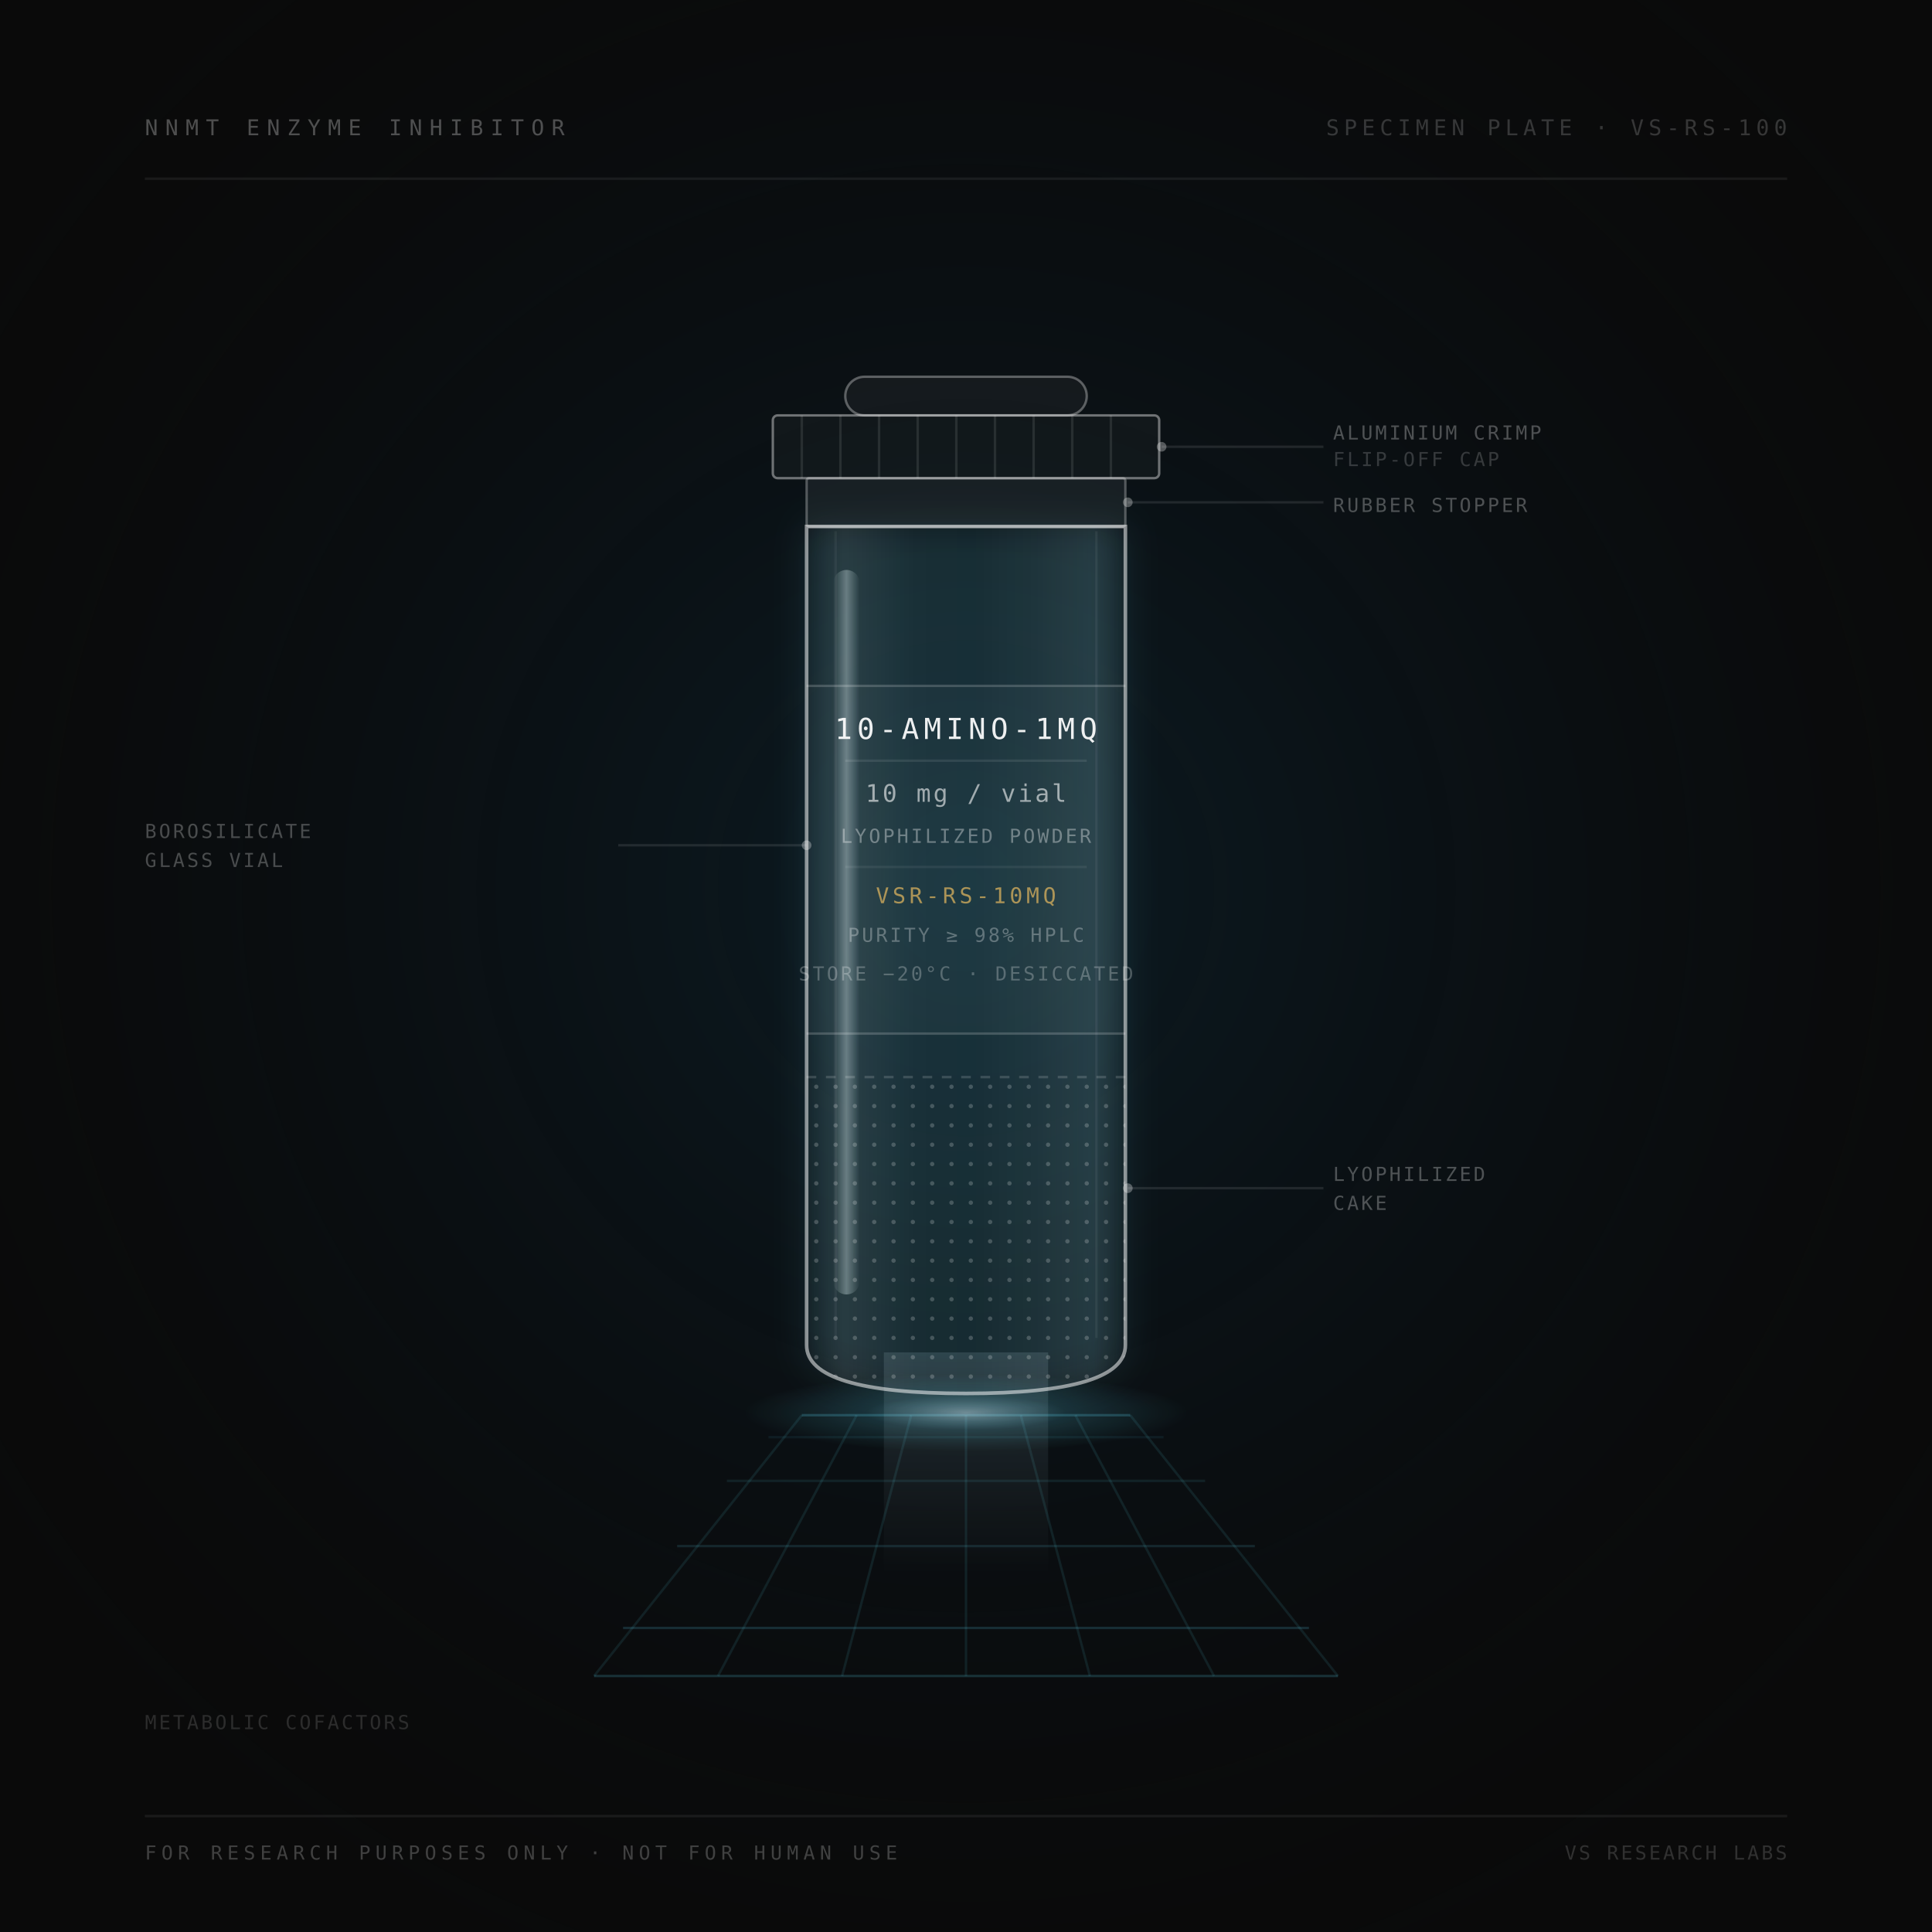
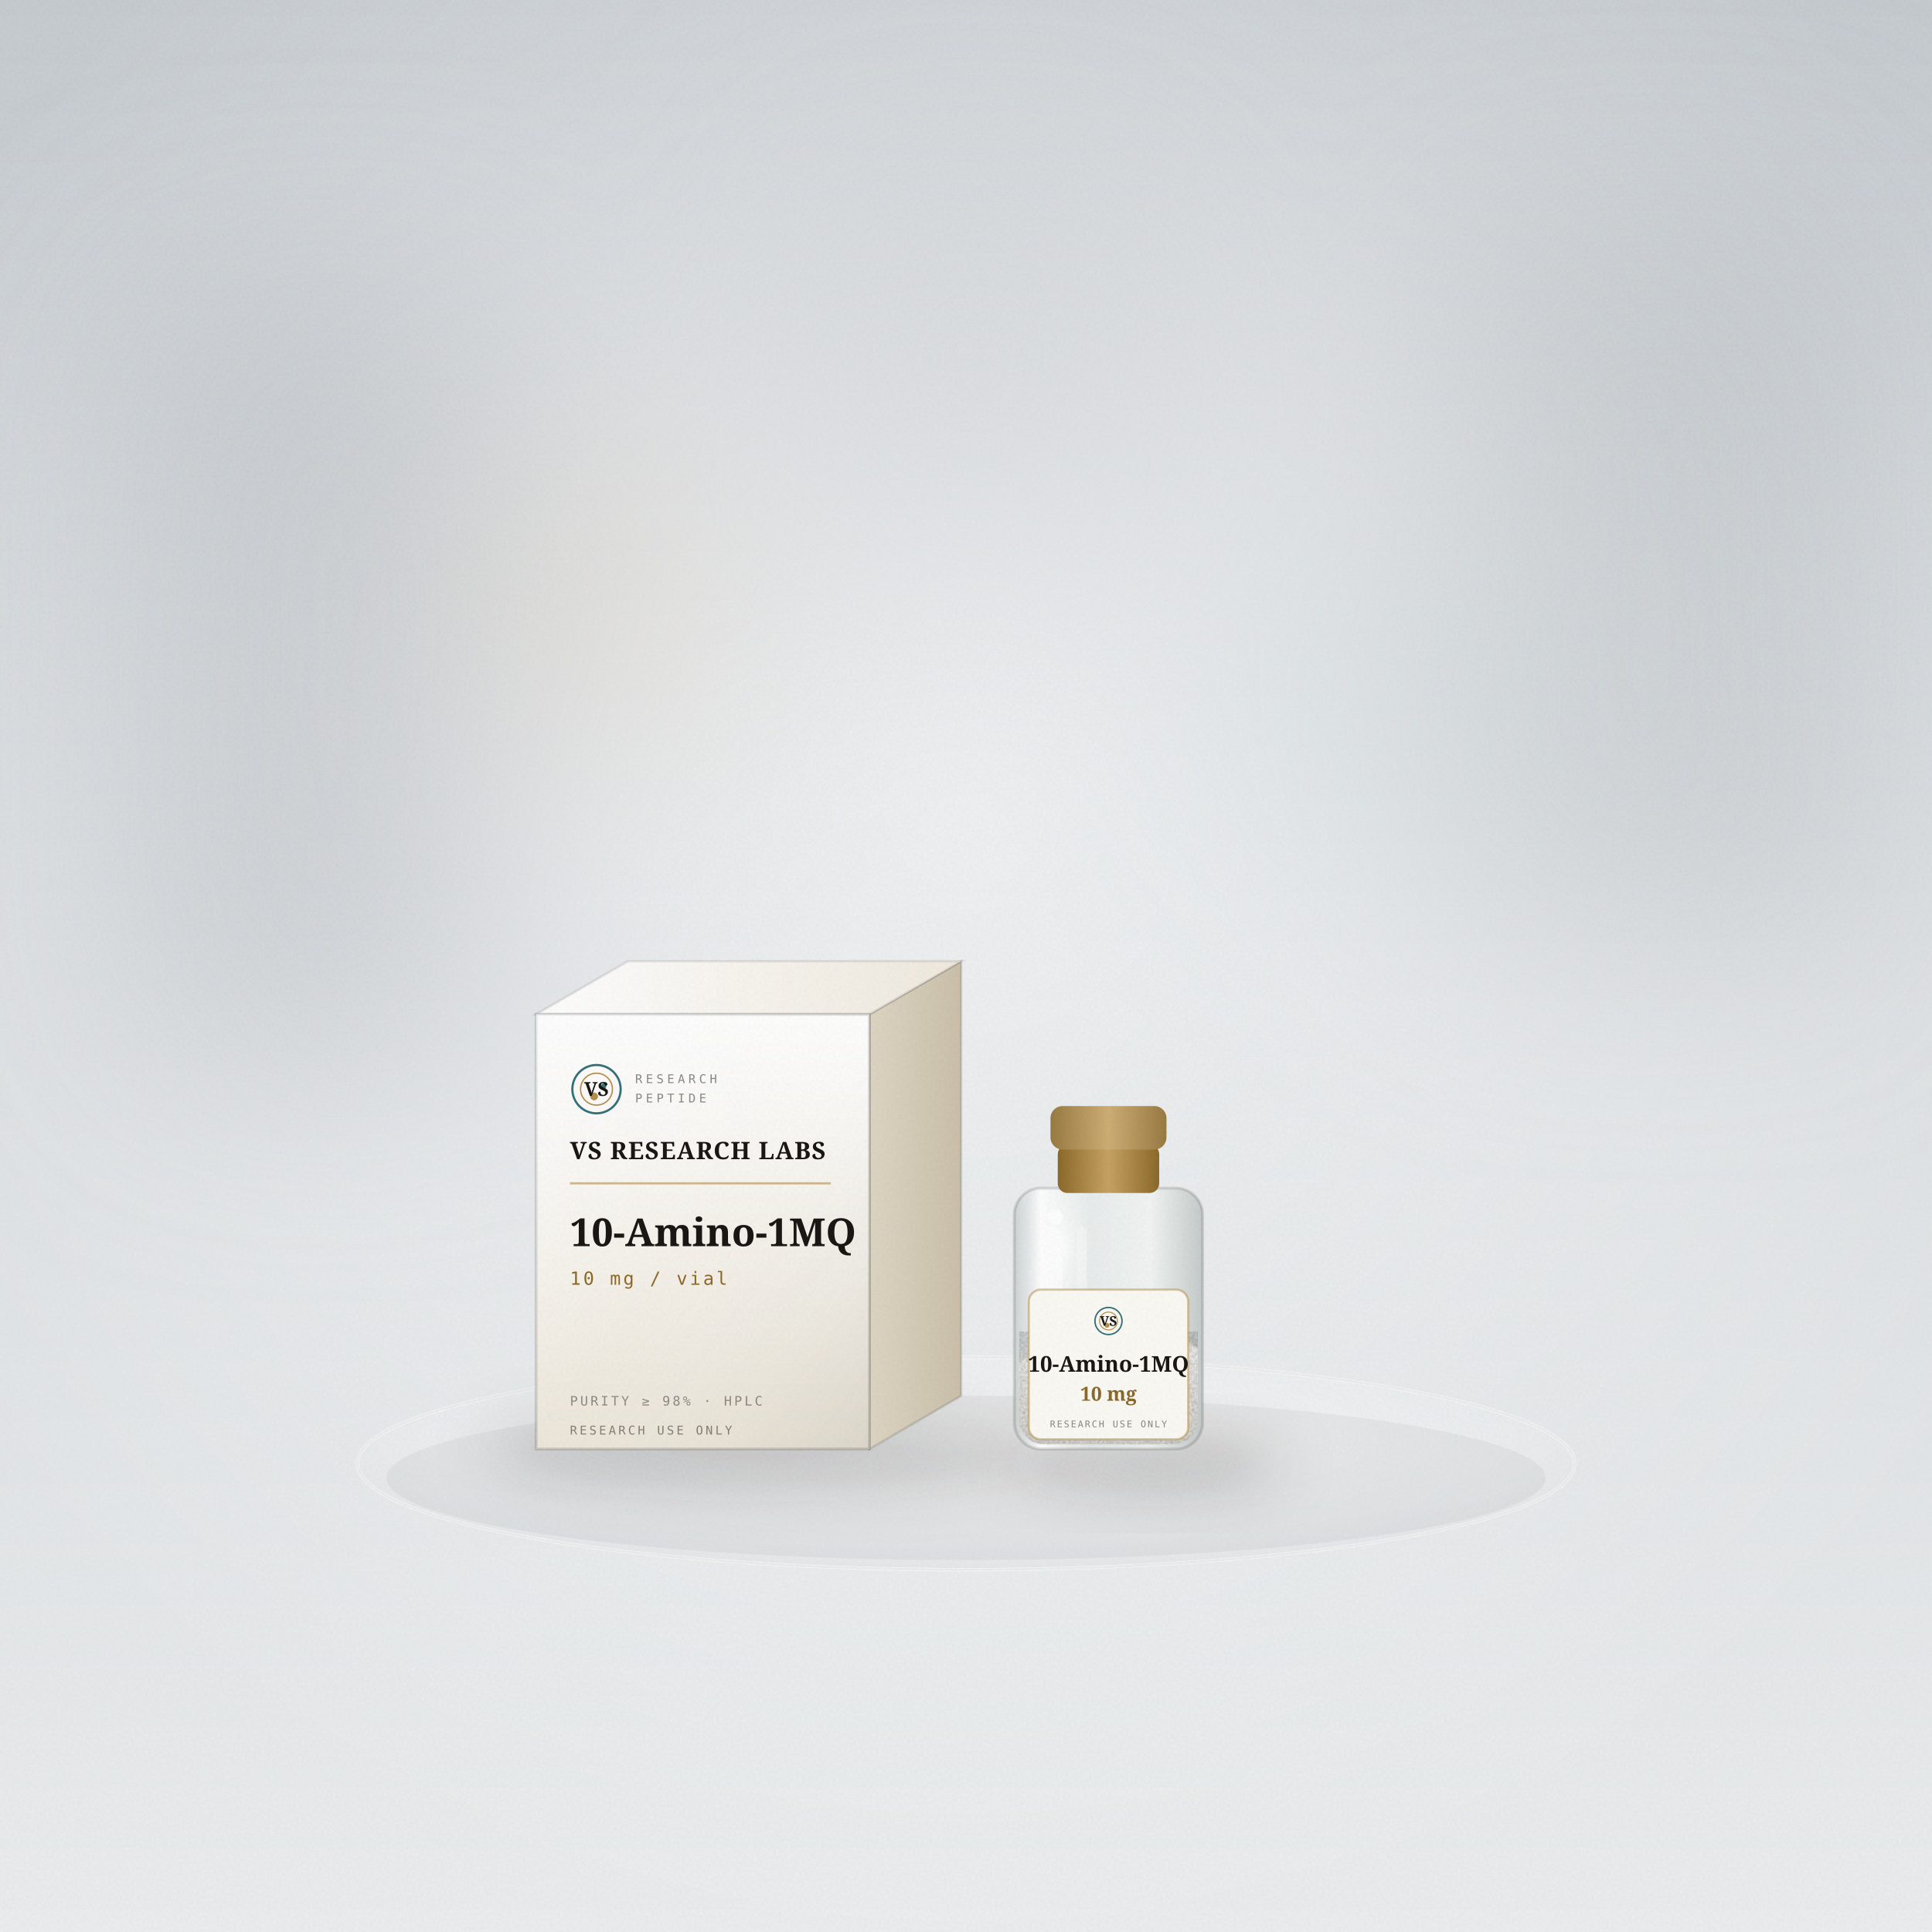
- <svg xmlns="http://www.w3.org/2000/svg" viewBox="0 0 800 800">
+ <svg xmlns="http://www.w3.org/2000/svg" viewBox="0 0 800 800" width="800" height="800" role="img" aria-label="10-Amino-1MQ 10 mg — research carton and vial">
  <defs>
-     <pattern id="lyoDots" width="8" height="8" patternUnits="userSpaceOnUse">
-       <circle cx="2" cy="2" r="0.9" fill="rgba(255,255,255,0.2)" />
-     </pattern>
-     <clipPath id="vialFill">
-       <path d="M333 446 L333 557 Q333 576 400 576 Q467 576 467 557 L467 446 Z" />
+     <linearGradient id="lab" x1="0" y1="0" x2="0" y2="1">
+       <stop offset="0" stop-color="#C7CCD1" />
+       <stop offset="0.5" stop-color="#DCE0E3" />
+       <stop offset="1" stop-color="#ECEEEF" />
+     </linearGradient>
+     <radialGradient id="key" cx="50%" cy="42%" r="60%">
+       <stop offset="0" stop-color="#FFFFFF" stop-opacity="0.6" />
+       <stop offset="1" stop-color="#FFFFFF" stop-opacity="0" />
+     </radialGradient>
+     <filter id="blurXl" x="-60%" y="-60%" width="220%" height="220%">
+       <feGaussianBlur stdDeviation="42" />
+     </filter>
+     <filter id="shadow" x="-70%" y="-70%" width="240%" height="240%">
+       <feGaussianBlur stdDeviation="12" />
+     </filter>
+     <radialGradient id="disc" cx="50%" cy="38%" r="70%">
+       <stop offset="0" stop-color="#FFFFFF" stop-opacity="0.85" />
+       <stop offset="0.7" stop-color="#EDEFF1" stop-opacity="0.5" />
+       <stop offset="1" stop-color="#D7DBDE" stop-opacity="0.35" />
+     </radialGradient>
+     <linearGradient id="boxFront" x1="0" y1="0" x2="0" y2="1">
+       <stop offset="0" stop-color="#FFFFFF" />
+       <stop offset="1" stop-color="#EEE8DB" />
+     </linearGradient>
+     <linearGradient id="boxTop" x1="0" y1="0" x2="1" y2="0">
+       <stop offset="0" stop-color="#FFFFFF" />
+       <stop offset="1" stop-color="#F1EBDF" />
+     </linearGradient>
+     <linearGradient id="boxSide" x1="0" y1="0" x2="1" y2="0">
+       <stop offset="0" stop-color="#DED6C4" />
+       <stop offset="1" stop-color="#CBC1AB" />
+     </linearGradient>
+     <linearGradient id="boxDiag" x1="0" y1="0" x2="1" y2="1">
+       <stop offset="0" stop-color="#FFFFFF" stop-opacity="0.5" />
+       <stop offset="0.5" stop-color="#FFFFFF" stop-opacity="0" />
+       <stop offset="1" stop-color="#1A1714" stop-opacity="0.08" />
+     </linearGradient>
+     <linearGradient id="glass" x1="0" y1="0" x2="1" y2="0">
+       <stop offset="0" stop-color="#C9D0CF" stop-opacity="0.85" />
+       <stop offset="0.14" stop-color="#FFFFFF" stop-opacity="0.95" />
+       <stop offset="0.4" stop-color="#E9EEEC" stop-opacity="0.7" />
+       <stop offset="0.72" stop-color="#F4F7F5" stop-opacity="0.8" />
+       <stop offset="1" stop-color="#BEC6C4" stop-opacity="0.85" />
+     </linearGradient>
+     <linearGradient id="powder" x1="0" y1="0" x2="0" y2="1">
+       <stop offset="0" stop-color="#FFFFFF" />
+       <stop offset="1" stop-color="#E4E2DB" />
+     </linearGradient>
+     <filter id="grain">
+       <feTurbulence type="fractalNoise" baseFrequency="0.9" numOctaves="2" seed="7" result="n" />
+       <feColorMatrix in="n" type="matrix" values="0 0 0 0 0  0 0 0 0 0  0 0 0 0 0  0 0 0 0.6 0" />
+     </filter>
+     <filter id="film" x="0" y="0" width="100%" height="100%">
+       <feTurbulence type="fractalNoise" baseFrequency="0.85" numOctaves="2" seed="3" result="n" />
+       <feColorMatrix in="n" type="matrix" values="0 0 0 0 0  0 0 0 0 0  0 0 0 0 0  0 0 0 0.05 0" />
+     </filter>
+     <radialGradient id="spec" cx="50%" cy="50%" r="50%">
+       <stop offset="0" stop-color="#FFFFFF" stop-opacity="0.95" />
+       <stop offset="0.5" stop-color="#FFFFFF" stop-opacity="0.22" />
+       <stop offset="1" stop-color="#FFFFFF" stop-opacity="0" />
+     </radialGradient>
+     <linearGradient id="cap" x1="0" y1="0" x2="1" y2="0">
+       <stop offset="0" stop-color="#8C6A2A" />
+       <stop offset="0.5" stop-color="#C7A463" />
+       <stop offset="1" stop-color="#8C6A2A" />
+     </linearGradient>
+     <clipPath id="vialclip">
+       <rect x="2" y="42" width="74" height="104" rx="10" />
    </clipPath>
-     <radialGradient id="bgDepth" cx="0.5" cy="0.46" r="0.62">
-       <stop offset="0" stop-color="#0e2a38" stop-opacity="0.55" />
-       <stop offset="0.55" stop-color="#0a1822" stop-opacity="0.28" />
-       <stop offset="1" stop-color="#0a0a0a" stop-opacity="0" />
-     </radialGradient>
-     <radialGradient id="floorPool" cx="0.5" cy="0.5" r="0.5">
-       <stop offset="0" stop-color="#bfeffd" stop-opacity="0.5" />
-       <stop offset="0.45" stop-color="#5EDDF6" stop-opacity="0.16" />
-       <stop offset="1" stop-color="#5EDDF6" stop-opacity="0" />
-     </radialGradient>
-     <linearGradient id="glassBody" x1="0" y1="0" x2="1" y2="0">
-       <stop offset="0" stop-color="#ffffff" stop-opacity="0.02" />
-       <stop offset="0.12" stop-color="#ffffff" stop-opacity="0.085" />
-       <stop offset="0.34" stop-color="#ffffff" stop-opacity="0.015" />
-       <stop offset="0.52" stop-color="#ffffff" stop-opacity="0.008" />
-       <stop offset="0.72" stop-color="#ffffff" stop-opacity="0.04" />
-       <stop offset="0.9" stop-color="#cdeefb" stop-opacity="0.09" />
-       <stop offset="1" stop-color="#ffffff" stop-opacity="0.02" />
-     </linearGradient>
-     <linearGradient id="spec" x1="0" y1="0" x2="1" y2="0">
-       <stop offset="0" stop-color="#eafdff" stop-opacity="0" />
-       <stop offset="0.5" stop-color="#eafdff" stop-opacity="0.55" />
-       <stop offset="1" stop-color="#eafdff" stop-opacity="0" />
-     </linearGradient>
-     <linearGradient id="reflFade" x1="0" y1="0" x2="0" y2="1">
-       <stop offset="0" stop-color="#cdeefb" stop-opacity="0.13" />
-       <stop offset="1" stop-color="#cdeefb" stop-opacity="0" />
-     </linearGradient>
-     <filter id="vglow" x="-60%" y="-60%" width="220%" height="220%">
-       <feGaussianBlur stdDeviation="7" />
-     </filter>
  </defs>
-   <rect width="800" height="800" fill="#0a0a0a" />
-   <rect width="800" height="800" fill="url(#bgDepth)" />
-   <line x1="60" y1="74" x2="740" y2="74" stroke="rgba(255,255,255,0.07)" stroke-width="1" />
-   <text x="60" y="56" font-family="monospace" font-size="9" fill="rgba(255,255,255,0.28)" letter-spacing="3">NNMT ENZYME INHIBITOR</text>
-   <text x="740" y="56" font-family="monospace" font-size="9" fill="rgba(255,255,255,0.18)" letter-spacing="2" text-anchor="end">SPECIMEN PLATE · VS-RS-100</text>
-   <g class="pad">
-     <line x1="332" y1="586" x2="468" y2="586" stroke="#5EDDF6" stroke-opacity="0.22" stroke-width="1" />
-     <line x1="332.0" y1="586" x2="246.0" y2="694" stroke="#5EDDF6" stroke-opacity="0.10" stroke-width="1" />
-     <line x1="354.7" y1="586" x2="297.3" y2="694" stroke="#5EDDF6" stroke-opacity="0.10" stroke-width="1" />
-     <line x1="377.3" y1="586" x2="348.7" y2="694" stroke="#5EDDF6" stroke-opacity="0.10" stroke-width="1" />
-     <line x1="400.0" y1="586" x2="400.0" y2="694" stroke="#5EDDF6" stroke-opacity="0.10" stroke-width="1" />
-     <line x1="422.7" y1="586" x2="451.3" y2="694" stroke="#5EDDF6" stroke-opacity="0.10" stroke-width="1" />
-     <line x1="445.3" y1="586" x2="502.7" y2="694" stroke="#5EDDF6" stroke-opacity="0.10" stroke-width="1" />
-     <line x1="468.0" y1="586" x2="554.0" y2="694" stroke="#5EDDF6" stroke-opacity="0.10" stroke-width="1" />
-     <line x1="318.2" y1="595.1" x2="481.8" y2="595.1" stroke="#5EDDF6" stroke-opacity="0.071" stroke-width="1" />
-     <line x1="301.0" y1="613.2" x2="499.0" y2="613.2" stroke="#5EDDF6" stroke-opacity="0.097" stroke-width="1" />
-     <line x1="280.4" y1="640.2" x2="519.6" y2="640.2" stroke="#5EDDF6" stroke-opacity="0.128" stroke-width="1" />
-     <line x1="258.0" y1="674.1" x2="542.0" y2="674.1" stroke="#5EDDF6" stroke-opacity="0.162" stroke-width="1" />
-     <line x1="246.0" y1="694.0" x2="554.0" y2="694.0" stroke="#5EDDF6" stroke-opacity="0.180" stroke-width="1" />
+   <rect width="800" height="800" fill="url(#lab)" />
+   <g filter="url(#blurXl)" opacity="0.6">
+     <rect x="60" y="120" width="150" height="320" rx="16" fill="#AEB4BA" />
+     <rect x="600" y="90" width="170" height="300" rx="16" fill="#B4BABF" />
+     <rect x="330" y="70" width="150" height="160" rx="14" fill="#C2C7CC" />
+     <circle cx="250" cy="250" r="70" fill="#C7A463" opacity="0.25" />
+     <circle cx="560" cy="300" r="64" fill="#62A0A6" opacity="0.22" />
  </g>
-   <path d="M334 218 L334 557 Q334 577 400 577 Q466 577 466 557 L466 218 Z" fill="#5EDDF6" opacity="0.12" filter="url(#vglow)" />
-   <ellipse cx="400" cy="585" rx="92" ry="16" fill="url(#floorPool)" />
-   <rect x="366" y="560" width="68" height="92" fill="url(#reflFade)" />
-   <rect x="350" y="156" width="100" height="16" rx="8" fill="rgba(255,255,255,0.04)" stroke="rgba(255,255,255,0.32)" stroke-width="1" />
-   <rect x="320" y="172" width="160" height="26" rx="2" fill="rgba(255,255,255,0.03)" stroke="rgba(255,255,255,0.4)" stroke-width="1" />
-   <line x1="332" y1="172" x2="332" y2="198" stroke="rgba(255,255,255,0.1)" stroke-width="1" />
-   <line x1="348" y1="172" x2="348" y2="198" stroke="rgba(255,255,255,0.1)" stroke-width="1" />
-   <line x1="364" y1="172" x2="364" y2="198" stroke="rgba(255,255,255,0.1)" stroke-width="1" />
-   <line x1="380" y1="172" x2="380" y2="198" stroke="rgba(255,255,255,0.1)" stroke-width="1" />
-   <line x1="396" y1="172" x2="396" y2="198" stroke="rgba(255,255,255,0.1)" stroke-width="1" />
-   <line x1="412" y1="172" x2="412" y2="198" stroke="rgba(255,255,255,0.1)" stroke-width="1" />
-   <line x1="428" y1="172" x2="428" y2="198" stroke="rgba(255,255,255,0.1)" stroke-width="1" />
-   <line x1="444" y1="172" x2="444" y2="198" stroke="rgba(255,255,255,0.1)" stroke-width="1" />
-   <line x1="460" y1="172" x2="460" y2="198" stroke="rgba(255,255,255,0.1)" stroke-width="1" />
-   <rect x="334" y="198" width="132" height="20" rx="1" fill="rgba(255,255,255,0.06)" stroke="rgba(255,255,255,0.28)" stroke-width="1" />
-   <path d="M334 218 L334 557 Q334 577 400 577 Q466 577 466 557 L466 218 Z" fill="url(#glassBody)" stroke="rgba(255,255,255,0.52)" stroke-width="1.5" />
-   <rect x="345" y="236" width="11" height="300" rx="5.5" fill="url(#spec)" opacity="0.6" />
-   <line x1="346" y1="220" x2="346" y2="554" stroke="rgba(255,255,255,0.05)" stroke-width="1" />
-   <line x1="454" y1="220" x2="454" y2="554" stroke="rgba(255,255,255,0.06)" stroke-width="1" />
-   <line x1="334" y1="446" x2="466" y2="446" stroke="rgba(255,255,255,0.16)" stroke-width="1" stroke-dasharray="4,4" />
-   <rect x="334" y="447" width="132" height="128" fill="url(#lyoDots)" clip-path="url(#vialFill)" />
-   <rect x="334" y="284" width="132" height="144" fill="rgba(255,255,255,0.025)" />
-   <line x1="334" y1="284" x2="466" y2="284" stroke="rgba(255,255,255,0.18)" stroke-width="1" />
-   <line x1="334" y1="428" x2="466" y2="428" stroke="rgba(255,255,255,0.18)" stroke-width="1" />
-   <text x="400" y="306" font-family="monospace" font-size="12" font-weight="500" fill="rgba(255,255,255,0.92)" letter-spacing="2" text-anchor="middle">10-AMINO-1MQ</text>
-   <line x1="350" y1="315" x2="450" y2="315" stroke="rgba(255,255,255,0.09)" stroke-width="1" />
-   <text x="400" y="332" font-family="monospace" font-size="10" fill="rgba(255,255,255,0.58)" letter-spacing="1" text-anchor="middle">10 mg / vial</text>
-   <text x="400" y="349" font-family="monospace" font-size="8" fill="rgba(255,255,255,0.36)" letter-spacing="1" text-anchor="middle">LYOPHILIZED POWDER</text>
-   <line x1="350" y1="359" x2="450" y2="359" stroke="rgba(255,255,255,0.07)" stroke-width="1" />
-   <text x="400" y="374" font-family="monospace" font-size="9" fill="#C4A35A" letter-spacing="1.5" text-anchor="middle" opacity="0.85">VSR-RS-10MQ</text>
-   <text x="400" y="390" font-family="monospace" font-size="8" fill="rgba(255,255,255,0.3)" letter-spacing="1" text-anchor="middle">PURITY ≥ 98% HPLC</text>
-   <text x="400" y="406" font-family="monospace" font-size="8" fill="rgba(255,255,255,0.26)" letter-spacing="1" text-anchor="middle">STORE −20°C · DESICCATED</text>
-   <line x1="481" y1="185" x2="548" y2="185" stroke="rgba(255,255,255,0.1)" stroke-width="1" />
-   <circle cx="481" cy="185" r="2" fill="rgba(255,255,255,0.3)" />
-   <text x="552" y="182" font-family="monospace" font-size="8" fill="rgba(255,255,255,0.28)" letter-spacing="1">ALUMINIUM CRIMP</text>
-   <text x="552" y="193" font-family="monospace" font-size="8" fill="rgba(255,255,255,0.18)" letter-spacing="1">FLIP-OFF CAP</text>
-   <line x1="467" y1="208" x2="548" y2="208" stroke="rgba(255,255,255,0.1)" stroke-width="1" />
-   <circle cx="467" cy="208" r="2" fill="rgba(255,255,255,0.3)" />
-   <text x="552" y="212" font-family="monospace" font-size="8" fill="rgba(255,255,255,0.28)" letter-spacing="1">RUBBER STOPPER</text>
-   <line x1="467" y1="492" x2="548" y2="492" stroke="rgba(255,255,255,0.1)" stroke-width="1" />
-   <circle cx="467" cy="492" r="2" fill="rgba(255,255,255,0.3)" />
-   <text x="552" y="489" font-family="monospace" font-size="8" fill="rgba(255,255,255,0.28)" letter-spacing="1">LYOPHILIZED</text>
-   <text x="552" y="501" font-family="monospace" font-size="8" fill="rgba(255,255,255,0.28)" letter-spacing="1">CAKE</text>
-   <line x1="334" y1="350" x2="256" y2="350" stroke="rgba(255,255,255,0.1)" stroke-width="1" />
-   <circle cx="334" cy="350" r="2" fill="rgba(255,255,255,0.3)" />
-   <text x="60" y="347" font-family="monospace" font-size="8" fill="rgba(255,255,255,0.26)" letter-spacing="1">BOROSILICATE</text>
-   <text x="60" y="359" font-family="monospace" font-size="8" fill="rgba(255,255,255,0.26)" letter-spacing="1">GLASS VIAL</text>
-   <text x="60" y="716" font-family="monospace" font-size="8" fill="rgba(255,255,255,0.14)" letter-spacing="1">METABOLIC COFACTORS</text>
-   <line x1="60" y1="752" x2="740" y2="752" stroke="rgba(255,255,255,0.07)" stroke-width="1" />
-   <text x="60" y="770" font-family="monospace" font-size="8" fill="rgba(255,255,255,0.22)" letter-spacing="2">FOR RESEARCH PURPOSES ONLY · NOT FOR HUMAN USE</text>
-   <text x="740" y="770" font-family="monospace" font-size="8" fill="rgba(255,255,255,0.16)" letter-spacing="1" text-anchor="end">VS RESEARCH LABS</text>
+   <rect width="800" height="800" fill="url(#key)" />
+   <ellipse cx="400" cy="606" rx="252" ry="44" fill="url(#disc)" />
+   <ellipse cx="400" cy="606" rx="252" ry="44" fill="none" stroke="#FFFFFF" stroke-opacity="0.8" stroke-width="1.4" />
+   <ellipse cx="400" cy="606" rx="252" ry="44" fill="none" stroke="#1A1714" stroke-opacity="0.06" stroke-width="1" />
+   <ellipse cx="400" cy="612" rx="240" ry="34" fill="#1A1714" opacity="0.05" />
+   <ellipse cx="318" cy="600" rx="118" ry="16" fill="#1A1714" opacity="0.18" filter="url(#shadow)" />
+   <ellipse cx="476" cy="606" rx="56" ry="12" fill="#1A1714" opacity="0.2" filter="url(#shadow)" />
+   <g>
+     <polygon points="360,420 398,398 398,578 360,600" fill="url(#boxSide)" stroke="#1A1714" stroke-opacity="0.13" stroke-width="1" />
+     <polygon points="222,420 260,398 398,398 360,420" fill="url(#boxTop)" stroke="#1A1714" stroke-opacity="0.1" stroke-width="1" />
+     <rect x="222" y="420" width="138" height="180" fill="url(#boxFront)" stroke="#1A1714" stroke-opacity="0.15" stroke-width="1.2" />
+     <rect x="222" y="420" width="138" height="180" fill="url(#boxDiag)" />
+     <g transform="translate(236,440)">
+       <g transform="translate(11,11)">
+         <circle r="10" fill="none" stroke="#34727A" stroke-width="0.9" />
+         <circle r="6.6" fill="none" stroke="#B5904B" stroke-width="0.55" />
+         <circle cx="-1" cy="3" r="1.6" fill="#B5904B" />
+         <circle cx="3" cy="-1.3" r="1.1" fill="#34727A" />
+         <text y="2.8" text-anchor="middle" font-family="'Cormorant Garamond',serif" font-weight="600" font-size="8" fill="#1A1714">VS</text>
+       </g>
+       <text x="27" y="8.5" font-family="'IBM Plex Mono',monospace" font-size="5" letter-spacing="1.4" fill="#1A1714" opacity="0.5">RESEARCH</text>
+       <text x="27" y="16.5" font-family="'IBM Plex Mono',monospace" font-size="5" letter-spacing="1.4" fill="#1A1714" opacity="0.5">PEPTIDE</text>
+       <text x="0" y="40" font-family="'Cormorant Garamond',serif" font-weight="700" font-size="10" letter-spacing="0.4" fill="#1A1714">VS RESEARCH LABS</text>
+       <line x1="0" y1="50" x2="108" y2="50" stroke="#B5904B" stroke-opacity="0.6" stroke-width="0.9" />
+       <text x="0" y="76" font-family="'Cormorant Garamond',serif" font-weight="600" font-size="16" fill="#1A1714">10-Amino-1MQ</text>
+       <text x="0" y="92" font-family="'IBM Plex Mono',monospace" font-size="7.5" letter-spacing="1" fill="#8C6A2A">10 mg / vial</text>
+       <text x="0" y="142" font-family="'IBM Plex Mono',monospace" font-size="5.4" letter-spacing="1" fill="#1A1714" opacity="0.45">PURITY ≥ 98% · HPLC</text>
+       <text x="0" y="154" font-family="'IBM Plex Mono',monospace" font-size="5" letter-spacing="1" fill="#1A1714" opacity="0.5">RESEARCH USE ONLY</text>
+     </g>
+   </g>
+   <g transform="translate(420,452)">
+     <rect x="0" y="40" width="78" height="108" rx="11" fill="url(#glass)" stroke="#1A1714" stroke-opacity="0.14" stroke-width="1.2" />
+     <g clip-path="url(#vialclip)">
+       <path d="M2 112 q14 -10 26 -4 q12 6 24 -2 q14 -8 26 2 V148 H2 Z" fill="url(#powder)" />
+       <rect x="2" y="104" width="74" height="44" fill="#FFFFFF" filter="url(#grain)" opacity="0.4" />
+       <path d="M2 112 q14 -10 26 -4 q12 6 24 -2 q14 -8 26 2" fill="none" stroke="#CFCCC2" stroke-width="0.8" opacity="0.7" />
+     </g>
+     <rect x="11" y="56" width="9" height="78" rx="4" fill="#FFFFFF" opacity="0.7" />
+     <rect x="26" y="56" width="4" height="70" rx="2" fill="#FFFFFF" opacity="0.35" />
+     <ellipse cx="20" cy="64" rx="12" ry="26" fill="url(#spec)" opacity="0.85" />
+     <circle cx="17" cy="52" r="3.2" fill="#FFFFFF" opacity="0.9" />
+     <rect x="18" y="22" width="42" height="20" rx="4" fill="url(#cap)" />
+     <rect x="15" y="6" width="48" height="18" rx="5" fill="url(#cap)" />
+     <rect x="15" y="6" width="48" height="18" rx="5" fill="#FFFFFF" opacity="0.12" />
+     <rect x="6" y="82" width="66" height="62" rx="5" fill="#FCFAF5" stroke="#B5904B" stroke-opacity="0.5" stroke-width="0.9" />
+     <g transform="translate(39,95)">
+       <circle r="5.6" fill="none" stroke="#34727A" stroke-width="0.6" />
+       <circle r="3.7" fill="none" stroke="#B5904B" stroke-width="0.4" />
+       <circle cx="-0.6" cy="1.8" r="1" fill="#B5904B" />
+       <text y="2" text-anchor="middle" font-family="'Cormorant Garamond',serif" font-weight="600" font-size="5.6" fill="#1A1714">VS</text>
+     </g>
+     <text x="39" y="116" text-anchor="middle" font-family="'Cormorant Garamond',serif" font-weight="600" font-size="9" fill="#1A1714">10-Amino-1MQ</text>
+     <text x="39" y="128" text-anchor="middle" font-family="'Cormorant Garamond',serif" font-weight="600" font-size="8" fill="#8C6A2A">10 mg</text>
+     <text x="39" y="139" text-anchor="middle" font-family="'IBM Plex Mono',monospace" font-size="3.8" letter-spacing="0.6" fill="#1A1714" opacity="0.5">RESEARCH USE ONLY</text>
+   </g>
+   <rect width="800" height="800" filter="url(#film)" style="mix-blend-mode:multiply" opacity="0.7" />
</svg>
